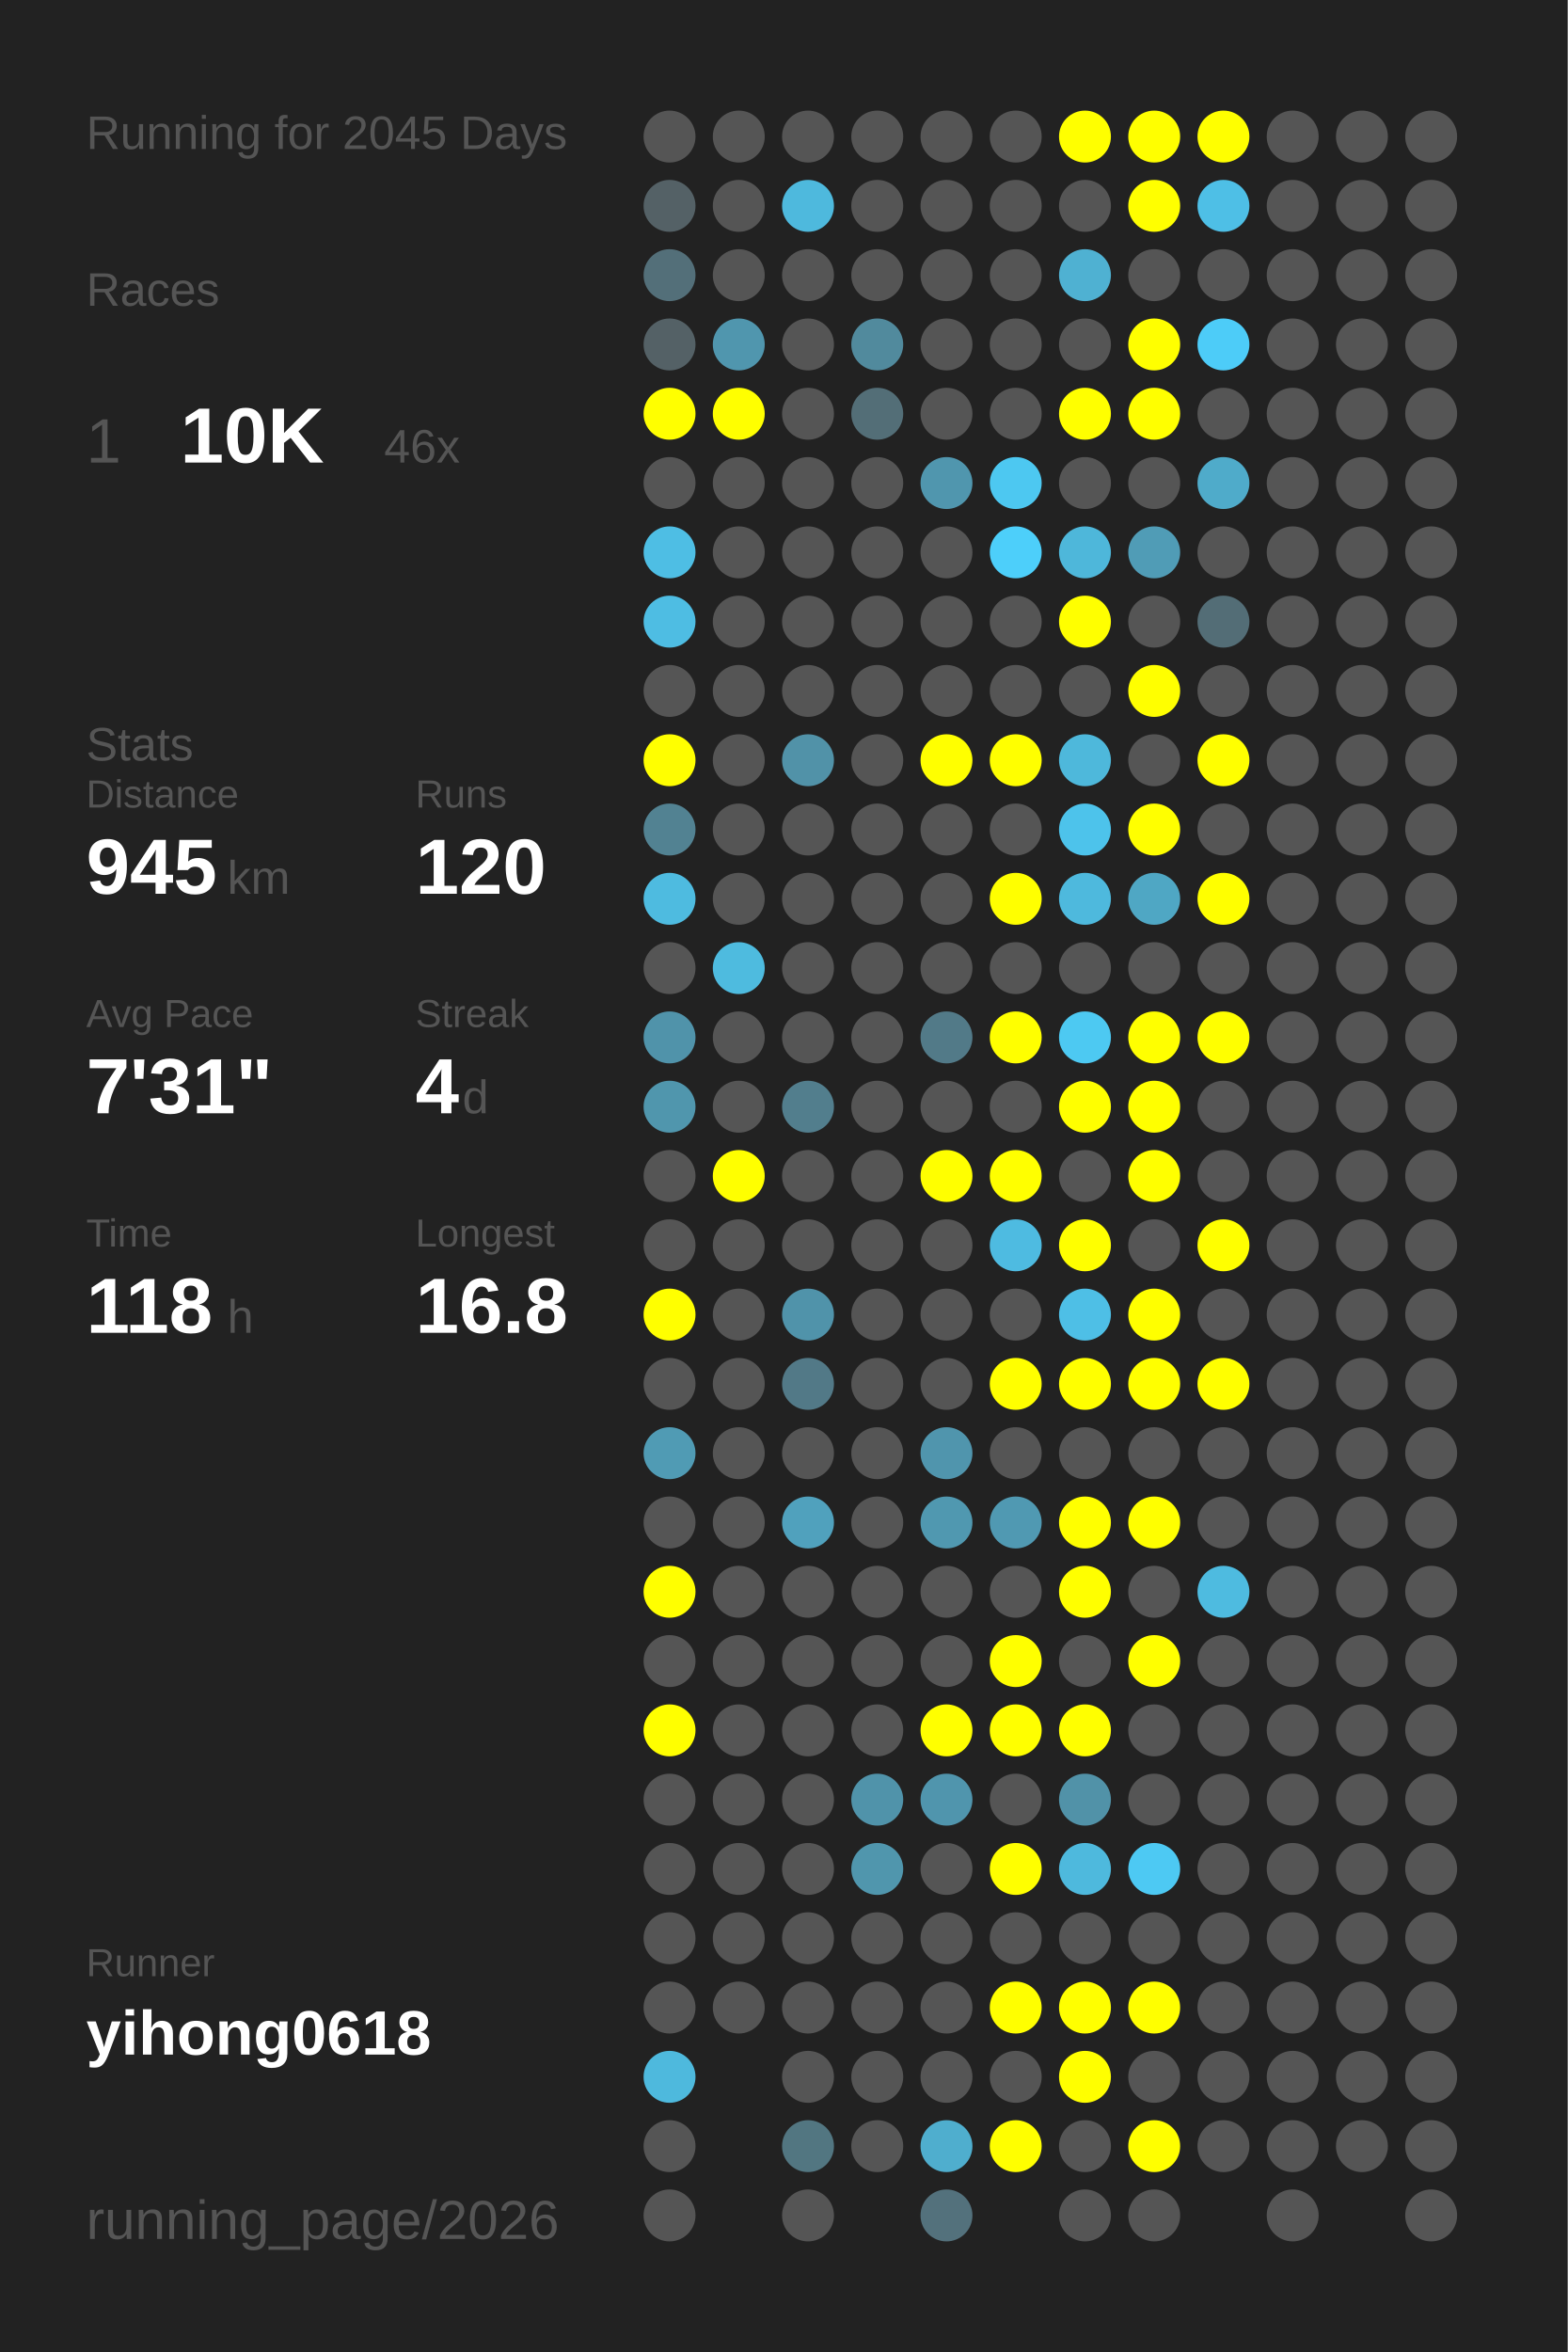
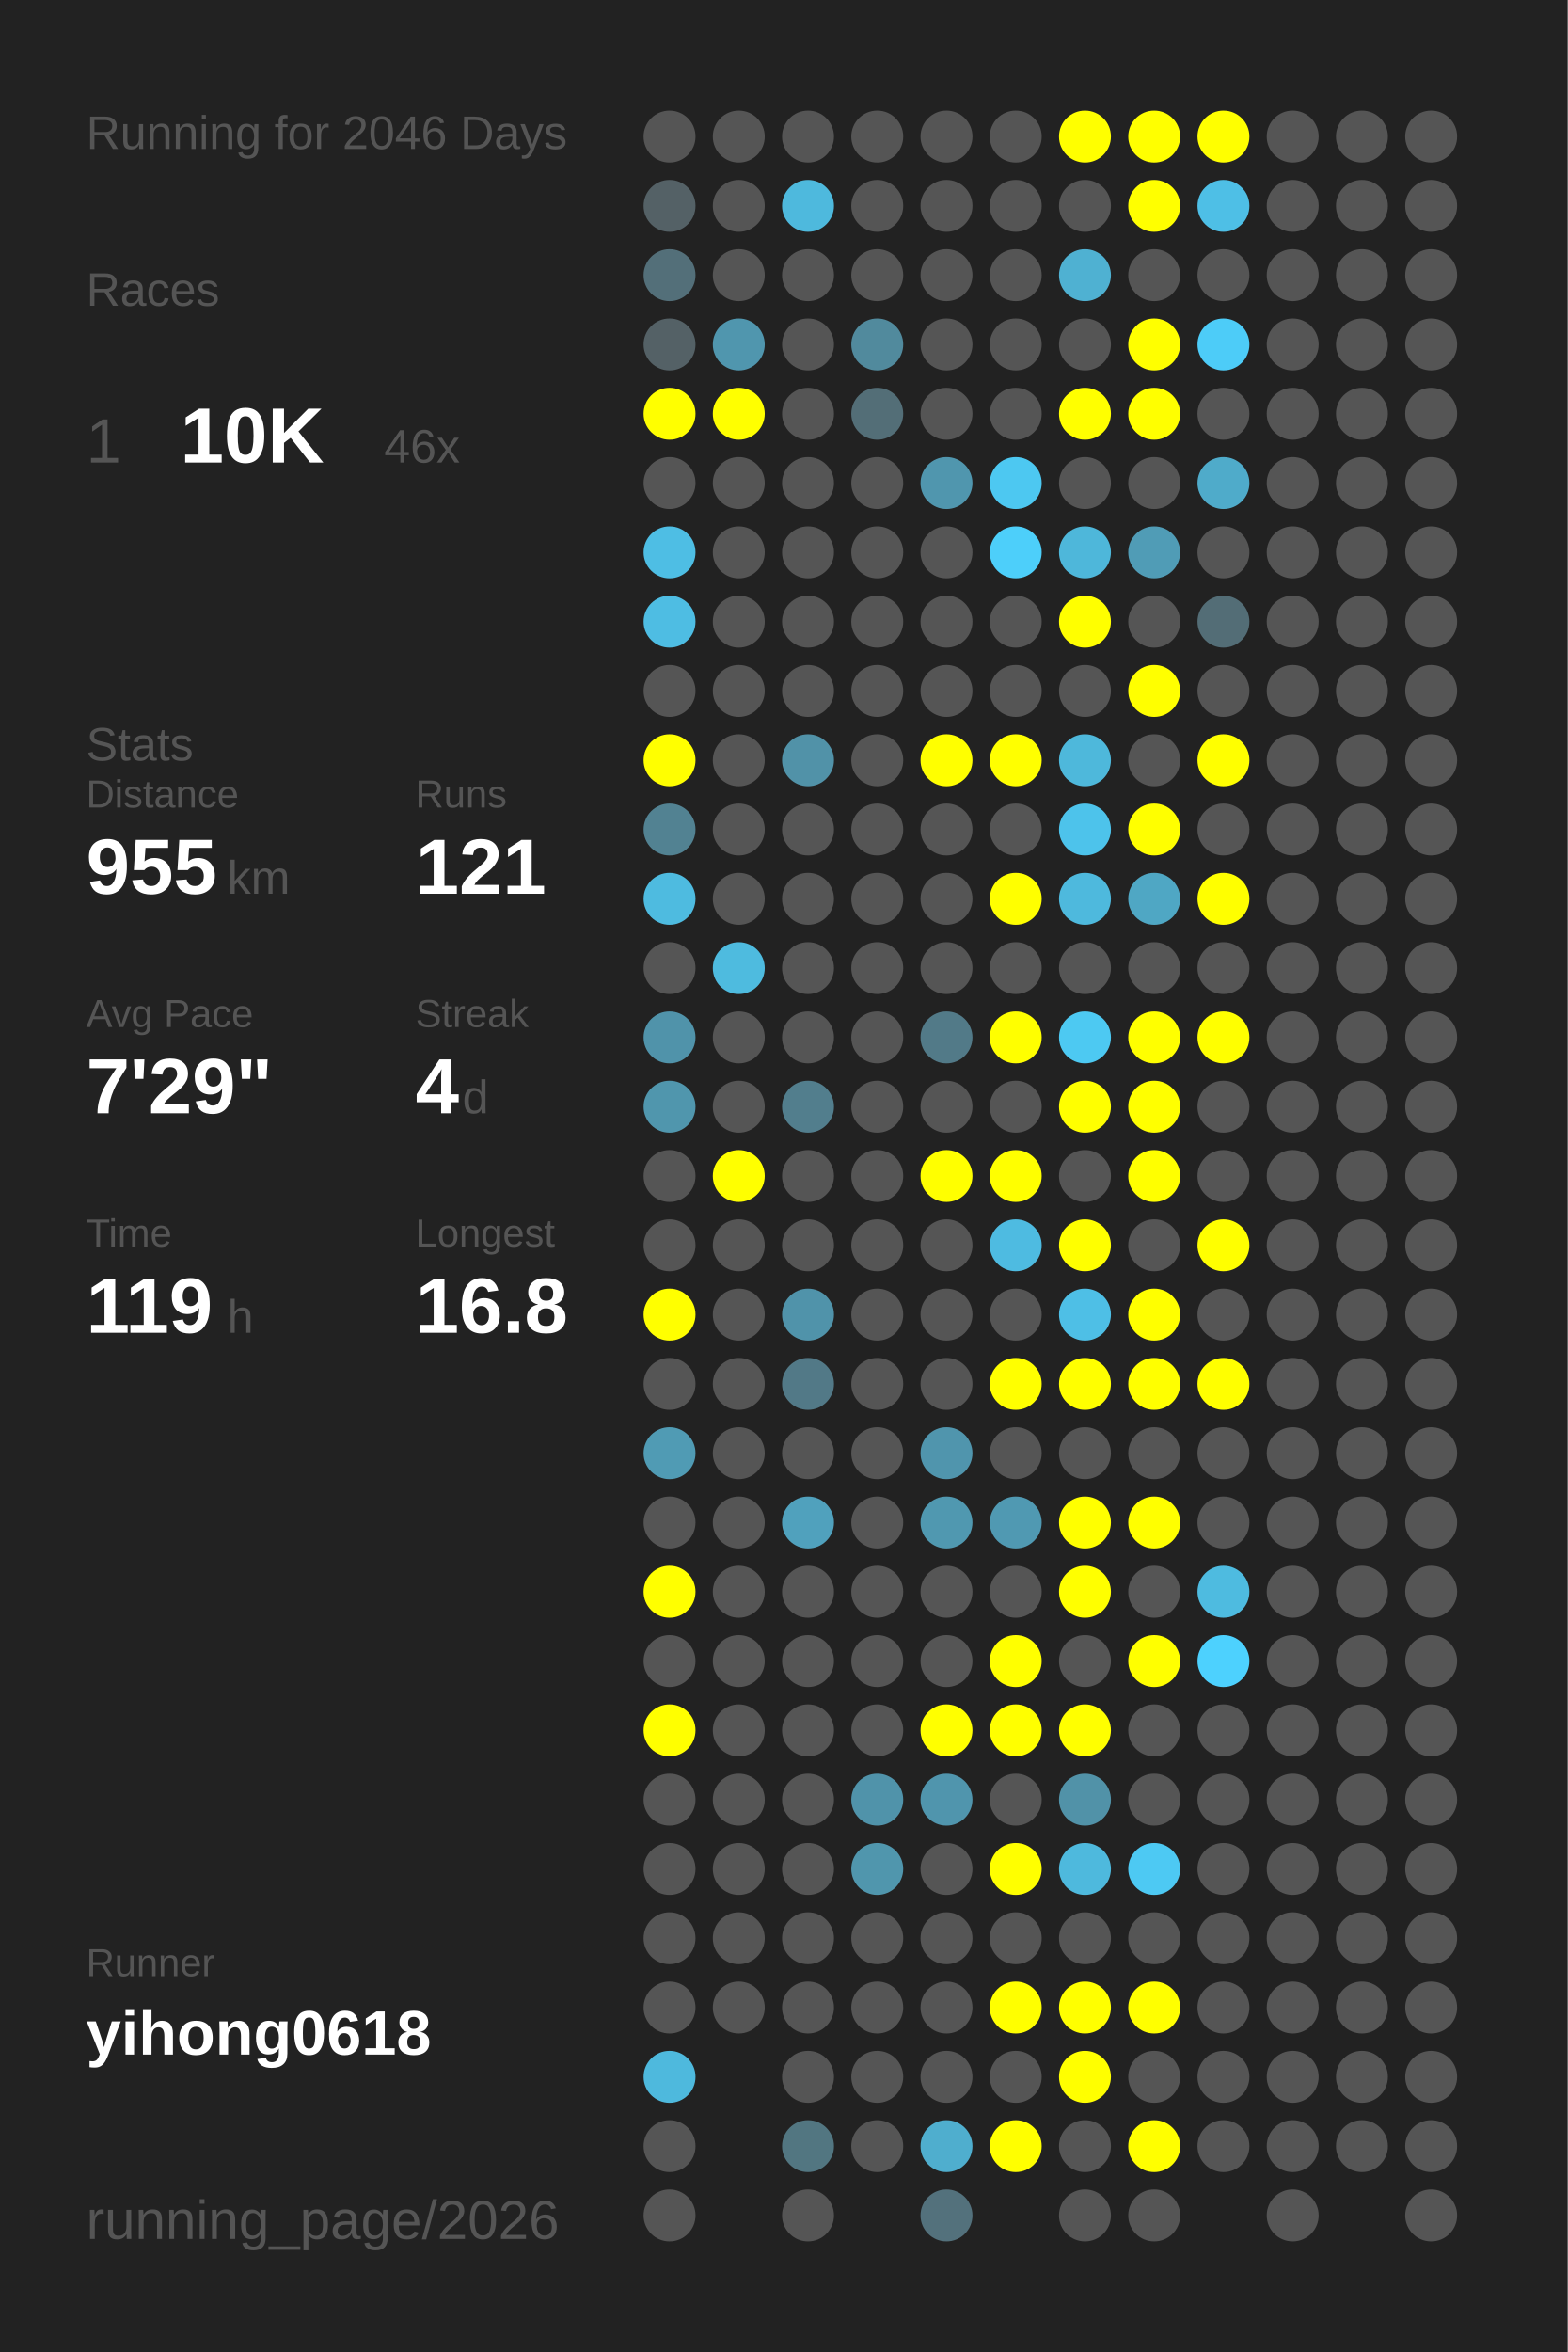
<svg xmlns="http://www.w3.org/2000/svg" baseProfile="full" height="300mm" version="1.1" viewBox="0,0,200,300" width="200mm">
  <defs />
  <rect fill="#222222" height="300" width="200" x="0" y="0" />
-   <text fill="#555555" style="font-size:6px; font-family:Arial;" x="11" y="19">Running for 2045 Days</text>
+   <text fill="#555555" style="font-size:6px; font-family:Arial;" x="11" y="19">Running for 2046 Days</text>
  <text fill="#555555" style="font-size:6px; font-family:Arial;" x="11" y="39">Races</text>
  <text fill="#555555" style="font-size:8px; font-family:Arial;" x="11" y="59">1</text>
  <text fill="#FFFFFF" style="font-size:10px; font-family:Arial; font-weight:bold;" x="23" y="59">10K</text>
  <text fill="#555555" style="font-size:6px; font-family:Arial;" x="49" y="59">46x</text>
  <text fill="#555555" style="font-size:6px; font-family:Arial;" x="11" y="97">Stats</text>
  <text fill="#555555" style="font-size:5px; font-family:Arial;" x="11" y="103">Distance</text>
-   <text fill="#FFFFFF" style="font-size:10px; font-family:Arial; font-weight:bold;" x="11" y="114">945</text>
+   <text fill="#FFFFFF" style="font-size:10px; font-family:Arial; font-weight:bold;" x="11" y="114">955</text>
  <text fill="#555555" style="font-size:6px; font-family:Arial;" x="29" y="114">km</text>
  <text fill="#555555" style="font-size:5px; font-family:Arial;" x="53" y="103">Runs</text>
-   <text fill="#FFFFFF" style="font-size:10px; font-family:Arial; font-weight:bold;" x="53" y="114">120</text>
+   <text fill="#FFFFFF" style="font-size:10px; font-family:Arial; font-weight:bold;" x="53" y="114">121</text>
  <text fill="#555555" style="font-size:5px; font-family:Arial;" x="11" y="131">Avg Pace</text>
-   <text fill="#FFFFFF" style="font-size:10px; font-family:Arial; font-weight:bold;" x="11" y="142">7'31"</text>
+   <text fill="#FFFFFF" style="font-size:10px; font-family:Arial; font-weight:bold;" x="11" y="142">7'29"</text>
  <text fill="#555555" style="font-size:5px; font-family:Arial;" x="53" y="131">Streak</text>
  <text fill="#FFFFFF" style="font-size:10px; font-family:Arial; font-weight:bold;" x="53" y="142">4</text>
  <text fill="#555555" style="font-size:6px; font-family:Arial;" x="59" y="142">d</text>
  <text fill="#555555" style="font-size:5px; font-family:Arial;" x="11" y="159">Time</text>
-   <text fill="#FFFFFF" style="font-size:10px; font-family:Arial; font-weight:bold;" x="11" y="170">118</text>
+   <text fill="#FFFFFF" style="font-size:10px; font-family:Arial; font-weight:bold;" x="11" y="170">119</text>
  <text fill="#555555" style="font-size:6px; font-family:Arial;" x="29" y="170">h</text>
  <text fill="#555555" style="font-size:5px; font-family:Arial;" x="53" y="159">Longest</text>
  <text fill="#FFFFFF" style="font-size:10px; font-family:Arial; font-weight:bold;" x="53" y="170">16.8</text>
  <text fill="#555555" style="font-size:5px; font-family:Arial;" x="11" y="252.065">Runner</text>
  <text fill="#FFFFFF" style="font-size:8px; font-family:Arial; font-weight:bold;" x="11" y="262.065">yihong0618</text>
  <text fill="#555555" style="font-size:7px; font-family:Arial;" x="11" y="285.581">running_page/2026</text>
  <circle cx="85.417" cy="17.419" fill="#555555" r="3.312" />
  <circle cx="85.417" cy="26.258" fill="#546166" r="3.312" />
  <circle cx="85.417" cy="35.097" fill="#536f79" r="3.312" />
  <circle cx="85.417" cy="43.935" fill="#546166" r="3.312" />
  <circle cx="85.417" cy="52.774" fill="#FFFF00" r="3.312" />
  <circle cx="85.417" cy="61.613" fill="#555555" r="3.312" />
  <circle cx="85.417" cy="70.452" fill="#4ebee4" r="3.312" />
  <circle cx="85.417" cy="79.29" fill="#4ebde3" r="3.312" />
  <circle cx="85.417" cy="88.129" fill="#555555" r="3.312" />
  <circle cx="85.417" cy="96.968" fill="#FFFF00" r="3.312" />
  <circle cx="85.417" cy="105.806" fill="#528292" r="3.312" />
  <circle cx="85.417" cy="114.645" fill="#4ebbe0" r="3.312" />
  <circle cx="85.417" cy="123.484" fill="#555555" r="3.312" />
  <circle cx="85.417" cy="132.323" fill="#5093aa" r="3.312" />
  <circle cx="85.417" cy="141.161" fill="#5096ad" r="3.312" />
  <circle cx="85.417" cy="150" fill="#555555" r="3.312" />
  <circle cx="85.417" cy="158.839" fill="#555555" r="3.312" />
  <circle cx="85.417" cy="167.677" fill="#FFFF00" r="3.312" />
  <circle cx="85.417" cy="176.516" fill="#555555" r="3.312" />
  <circle cx="85.417" cy="185.355" fill="#509bb4" r="3.312" />
  <circle cx="85.417" cy="194.194" fill="#555555" r="3.312" />
  <circle cx="85.417" cy="203.032" fill="#FFFF00" r="3.312" />
  <circle cx="85.417" cy="211.871" fill="#555555" r="3.312" />
  <circle cx="85.417" cy="220.71" fill="#FFFF00" r="3.312" />
  <circle cx="85.417" cy="229.548" fill="#555555" r="3.312" />
  <circle cx="85.417" cy="238.387" fill="#555555" r="3.312" />
  <circle cx="85.417" cy="247.226" fill="#555555" r="3.312" />
  <circle cx="85.417" cy="256.065" fill="#555555" r="3.312" />
  <circle cx="85.417" cy="264.903" fill="#4eb9dd" r="3.312" />
  <circle cx="85.417" cy="273.742" fill="#555555" r="3.312" />
  <circle cx="85.417" cy="282.581" fill="#555555" r="3.312" />
  <circle cx="94.25" cy="17.419" fill="#555555" r="3.312" />
  <circle cx="94.25" cy="26.258" fill="#555555" r="3.312" />
  <circle cx="94.25" cy="35.097" fill="#555555" r="3.312" />
  <circle cx="94.25" cy="43.935" fill="#5096ae" r="3.312" />
  <circle cx="94.25" cy="52.774" fill="#FFFF00" r="3.312" />
  <circle cx="94.25" cy="61.613" fill="#555555" r="3.312" />
  <circle cx="94.25" cy="70.452" fill="#555555" r="3.312" />
  <circle cx="94.25" cy="79.29" fill="#555555" r="3.312" />
  <circle cx="94.25" cy="88.129" fill="#555555" r="3.312" />
  <circle cx="94.25" cy="96.968" fill="#555555" r="3.312" />
  <circle cx="94.25" cy="105.806" fill="#555555" r="3.312" />
  <circle cx="94.25" cy="114.645" fill="#555555" r="3.312" />
  <circle cx="94.25" cy="123.484" fill="#4ebbdf" r="3.312" />
  <circle cx="94.25" cy="132.323" fill="#555555" r="3.312" />
  <circle cx="94.25" cy="141.161" fill="#555555" r="3.312" />
  <circle cx="94.25" cy="150" fill="#FFFF00" r="3.312" />
  <circle cx="94.25" cy="158.839" fill="#555555" r="3.312" />
  <circle cx="94.25" cy="167.677" fill="#555555" r="3.312" />
  <circle cx="94.25" cy="176.516" fill="#555555" r="3.312" />
  <circle cx="94.25" cy="185.355" fill="#555555" r="3.312" />
  <circle cx="94.25" cy="194.194" fill="#555555" r="3.312" />
  <circle cx="94.25" cy="203.032" fill="#555555" r="3.312" />
  <circle cx="94.25" cy="211.871" fill="#555555" r="3.312" />
  <circle cx="94.25" cy="220.71" fill="#555555" r="3.312" />
  <circle cx="94.25" cy="229.548" fill="#555555" r="3.312" />
  <circle cx="94.25" cy="238.387" fill="#555555" r="3.312" />
  <circle cx="94.25" cy="247.226" fill="#555555" r="3.312" />
  <circle cx="94.25" cy="256.065" fill="#555555" r="3.312" />
  <circle cx="103.083" cy="17.419" fill="#555555" r="3.312" />
  <circle cx="103.083" cy="26.258" fill="#4eb9dd" r="3.312" />
  <circle cx="103.083" cy="35.097" fill="#555555" r="3.312" />
  <circle cx="103.083" cy="43.935" fill="#555555" r="3.312" />
  <circle cx="103.083" cy="52.774" fill="#555555" r="3.312" />
  <circle cx="103.083" cy="61.613" fill="#555555" r="3.312" />
  <circle cx="103.083" cy="70.452" fill="#555555" r="3.312" />
  <circle cx="103.083" cy="79.29" fill="#555555" r="3.312" />
  <circle cx="103.083" cy="88.129" fill="#555555" r="3.312" />
  <circle cx="103.083" cy="96.968" fill="#5192a8" r="3.312" />
  <circle cx="103.083" cy="105.806" fill="#555555" r="3.312" />
  <circle cx="103.083" cy="114.645" fill="#555555" r="3.312" />
  <circle cx="103.083" cy="123.484" fill="#555555" r="3.312" />
  <circle cx="103.083" cy="132.323" fill="#555555" r="3.312" />
  <circle cx="103.083" cy="141.161" fill="#527e8d" r="3.312" />
  <circle cx="103.083" cy="150" fill="#555555" r="3.312" />
  <circle cx="103.083" cy="158.839" fill="#555555" r="3.312" />
  <circle cx="103.083" cy="167.677" fill="#5093aa" r="3.312" />
  <circle cx="103.083" cy="176.516" fill="#527987" r="3.312" />
  <circle cx="103.083" cy="185.355" fill="#555555" r="3.312" />
  <circle cx="103.083" cy="194.194" fill="#50a1bd" r="3.312" />
  <circle cx="103.083" cy="203.032" fill="#555555" r="3.312" />
  <circle cx="103.083" cy="211.871" fill="#555555" r="3.312" />
  <circle cx="103.083" cy="220.71" fill="#555555" r="3.312" />
  <circle cx="103.083" cy="229.548" fill="#555555" r="3.312" />
  <circle cx="103.083" cy="238.387" fill="#555555" r="3.312" />
  <circle cx="103.083" cy="247.226" fill="#555555" r="3.312" />
  <circle cx="103.083" cy="256.065" fill="#555555" r="3.312" />
  <circle cx="103.083" cy="264.903" fill="#555555" r="3.312" />
  <circle cx="103.083" cy="273.742" fill="#527681" r="3.312" />
  <circle cx="103.083" cy="282.581" fill="#555555" r="3.312" />
  <circle cx="111.917" cy="17.419" fill="#555555" r="3.312" />
  <circle cx="111.917" cy="26.258" fill="#555555" r="3.312" />
  <circle cx="111.917" cy="35.097" fill="#555555" r="3.312" />
  <circle cx="111.917" cy="43.935" fill="#518a9d" r="3.312" />
  <circle cx="111.917" cy="52.774" fill="#536e77" r="3.312" />
  <circle cx="111.917" cy="61.613" fill="#555555" r="3.312" />
  <circle cx="111.917" cy="70.452" fill="#555555" r="3.312" />
  <circle cx="111.917" cy="79.29" fill="#555555" r="3.312" />
  <circle cx="111.917" cy="88.129" fill="#555555" r="3.312" />
  <circle cx="111.917" cy="96.968" fill="#555555" r="3.312" />
  <circle cx="111.917" cy="105.806" fill="#555555" r="3.312" />
  <circle cx="111.917" cy="114.645" fill="#555555" r="3.312" />
  <circle cx="111.917" cy="123.484" fill="#555555" r="3.312" />
  <circle cx="111.917" cy="132.323" fill="#555555" r="3.312" />
  <circle cx="111.917" cy="141.161" fill="#555555" r="3.312" />
  <circle cx="111.917" cy="150" fill="#555555" r="3.312" />
  <circle cx="111.917" cy="158.839" fill="#555555" r="3.312" />
  <circle cx="111.917" cy="167.677" fill="#555555" r="3.312" />
  <circle cx="111.917" cy="176.516" fill="#555555" r="3.312" />
  <circle cx="111.917" cy="185.355" fill="#555555" r="3.312" />
  <circle cx="111.917" cy="194.194" fill="#555555" r="3.312" />
  <circle cx="111.917" cy="203.032" fill="#555555" r="3.312" />
  <circle cx="111.917" cy="211.871" fill="#555555" r="3.312" />
  <circle cx="111.917" cy="220.71" fill="#555555" r="3.312" />
  <circle cx="111.917" cy="229.548" fill="#5093aa" r="3.312" />
  <circle cx="111.917" cy="238.387" fill="#5096ad" r="3.312" />
  <circle cx="111.917" cy="247.226" fill="#555555" r="3.312" />
  <circle cx="111.917" cy="256.065" fill="#555555" r="3.312" />
  <circle cx="111.917" cy="264.903" fill="#555555" r="3.312" />
  <circle cx="111.917" cy="273.742" fill="#555555" r="3.312" />
  <circle cx="120.75" cy="17.419" fill="#555555" r="3.312" />
  <circle cx="120.75" cy="26.258" fill="#555555" r="3.312" />
  <circle cx="120.75" cy="35.097" fill="#555555" r="3.312" />
  <circle cx="120.75" cy="43.935" fill="#555555" r="3.312" />
  <circle cx="120.75" cy="52.774" fill="#555555" r="3.312" />
  <circle cx="120.75" cy="61.613" fill="#5096ae" r="3.312" />
  <circle cx="120.75" cy="70.452" fill="#555555" r="3.312" />
  <circle cx="120.75" cy="79.29" fill="#555555" r="3.312" />
  <circle cx="120.75" cy="88.129" fill="#555555" r="3.312" />
  <circle cx="120.75" cy="96.968" fill="#FFFF00" r="3.312" />
  <circle cx="120.75" cy="105.806" fill="#555555" r="3.312" />
  <circle cx="120.75" cy="114.645" fill="#555555" r="3.312" />
  <circle cx="120.75" cy="123.484" fill="#555555" r="3.312" />
  <circle cx="120.75" cy="132.323" fill="#527a88" r="3.312" />
  <circle cx="120.75" cy="141.161" fill="#555555" r="3.312" />
  <circle cx="120.75" cy="150" fill="#FFFF00" r="3.312" />
  <circle cx="120.75" cy="158.839" fill="#555555" r="3.312" />
  <circle cx="120.75" cy="167.677" fill="#555555" r="3.312" />
  <circle cx="120.75" cy="176.516" fill="#555555" r="3.312" />
  <circle cx="120.75" cy="185.355" fill="#5095ad" r="3.312" />
  <circle cx="120.75" cy="194.194" fill="#5098b0" r="3.312" />
  <circle cx="120.75" cy="203.032" fill="#555555" r="3.312" />
  <circle cx="120.75" cy="211.871" fill="#555555" r="3.312" />
  <circle cx="120.75" cy="220.71" fill="#FFFF00" r="3.312" />
  <circle cx="120.75" cy="229.548" fill="#5095ad" r="3.312" />
  <circle cx="120.75" cy="238.387" fill="#555555" r="3.312" />
  <circle cx="120.75" cy="247.226" fill="#555555" r="3.312" />
  <circle cx="120.75" cy="256.065" fill="#555555" r="3.312" />
  <circle cx="120.75" cy="264.903" fill="#555555" r="3.312" />
  <circle cx="120.75" cy="273.742" fill="#4faece" r="3.312" />
  <circle cx="120.75" cy="282.581" fill="#53717c" r="3.312" />
  <circle cx="129.583" cy="17.419" fill="#555555" r="3.312" />
  <circle cx="129.583" cy="26.258" fill="#555555" r="3.312" />
  <circle cx="129.583" cy="35.097" fill="#555555" r="3.312" />
  <circle cx="129.583" cy="43.935" fill="#555555" r="3.312" />
  <circle cx="129.583" cy="52.774" fill="#555555" r="3.312" />
  <circle cx="129.583" cy="61.613" fill="#4dc8f1" r="3.312" />
  <circle cx="129.583" cy="70.452" fill="#4dcffa" r="3.312" />
  <circle cx="129.583" cy="79.29" fill="#555555" r="3.312" />
  <circle cx="129.583" cy="88.129" fill="#555555" r="3.312" />
  <circle cx="129.583" cy="96.968" fill="#FFFF00" r="3.312" />
  <circle cx="129.583" cy="105.806" fill="#555555" r="3.312" />
  <circle cx="129.583" cy="114.645" fill="#FFFF00" r="3.312" />
  <circle cx="129.583" cy="123.484" fill="#555555" r="3.312" />
  <circle cx="129.583" cy="132.323" fill="#FFFF00" r="3.312" />
  <circle cx="129.583" cy="141.161" fill="#555555" r="3.312" />
  <circle cx="129.583" cy="150" fill="#FFFF00" r="3.312" />
  <circle cx="129.583" cy="158.839" fill="#4ebbe1" r="3.312" />
  <circle cx="129.583" cy="167.677" fill="#555555" r="3.312" />
  <circle cx="129.583" cy="176.516" fill="#FFFF00" r="3.312" />
  <circle cx="129.583" cy="185.355" fill="#555555" r="3.312" />
  <circle cx="129.583" cy="194.194" fill="#5099b2" r="3.312" />
  <circle cx="129.583" cy="203.032" fill="#555555" r="3.312" />
  <circle cx="129.583" cy="211.871" fill="#FFFF00" r="3.312" />
  <circle cx="129.583" cy="220.71" fill="#FFFF00" r="3.312" />
  <circle cx="129.583" cy="229.548" fill="#555555" r="3.312" />
  <circle cx="129.583" cy="238.387" fill="#FFFF00" r="3.312" />
  <circle cx="129.583" cy="247.226" fill="#555555" r="3.312" />
  <circle cx="129.583" cy="256.065" fill="#FFFF00" r="3.312" />
  <circle cx="129.583" cy="264.903" fill="#555555" r="3.312" />
  <circle cx="129.583" cy="273.742" fill="#FFFF00" r="3.312" />
  <circle cx="138.417" cy="17.419" fill="#FFFF00" r="3.312" />
  <circle cx="138.417" cy="26.258" fill="#555555" r="3.312" />
  <circle cx="138.417" cy="35.097" fill="#4fb1d2" r="3.312" />
  <circle cx="138.417" cy="43.935" fill="#555555" r="3.312" />
  <circle cx="138.417" cy="52.774" fill="#FFFF00" r="3.312" />
  <circle cx="138.417" cy="61.613" fill="#555555" r="3.312" />
  <circle cx="138.417" cy="70.452" fill="#4eb7da" r="3.312" />
  <circle cx="138.417" cy="79.29" fill="#FFFF00" r="3.312" />
  <circle cx="138.417" cy="88.129" fill="#555555" r="3.312" />
  <circle cx="138.417" cy="96.968" fill="#4eb8db" r="3.312" />
  <circle cx="138.417" cy="105.806" fill="#4dc3eb" r="3.312" />
  <circle cx="138.417" cy="114.645" fill="#4eb9dd" r="3.312" />
  <circle cx="138.417" cy="123.484" fill="#555555" r="3.312" />
  <circle cx="138.417" cy="132.323" fill="#4dc9f2" r="3.312" />
  <circle cx="138.417" cy="141.161" fill="#FFFF00" r="3.312" />
  <circle cx="138.417" cy="150" fill="#555555" r="3.312" />
  <circle cx="138.417" cy="158.839" fill="#FFFF00" r="3.312" />
  <circle cx="138.417" cy="167.677" fill="#4ebfe6" r="3.312" />
  <circle cx="138.417" cy="176.516" fill="#FFFF00" r="3.312" />
  <circle cx="138.417" cy="185.355" fill="#555555" r="3.312" />
  <circle cx="138.417" cy="194.194" fill="#FFFF00" r="3.312" />
  <circle cx="138.417" cy="203.032" fill="#FFFF00" r="3.312" />
  <circle cx="138.417" cy="211.871" fill="#555555" r="3.312" />
  <circle cx="138.417" cy="220.71" fill="#FFFF00" r="3.312" />
  <circle cx="138.417" cy="229.548" fill="#5192a8" r="3.312" />
  <circle cx="138.417" cy="238.387" fill="#4eb9dd" r="3.312" />
  <circle cx="138.417" cy="247.226" fill="#555555" r="3.312" />
  <circle cx="138.417" cy="256.065" fill="#FFFF00" r="3.312" />
  <circle cx="138.417" cy="264.903" fill="#FFFF00" r="3.312" />
  <circle cx="138.417" cy="273.742" fill="#555555" r="3.312" />
  <circle cx="138.417" cy="282.581" fill="#555555" r="3.312" />
  <circle cx="147.25" cy="17.419" fill="#FFFF00" r="3.312" />
  <circle cx="147.25" cy="26.258" fill="#FFFF00" r="3.312" />
  <circle cx="147.25" cy="35.097" fill="#555555" r="3.312" />
  <circle cx="147.25" cy="43.935" fill="#FFFF00" r="3.312" />
  <circle cx="147.25" cy="52.774" fill="#FFFF00" r="3.312" />
  <circle cx="147.25" cy="61.613" fill="#555555" r="3.312" />
  <circle cx="147.25" cy="70.452" fill="#509cb6" r="3.312" />
  <circle cx="147.25" cy="79.29" fill="#555555" r="3.312" />
  <circle cx="147.25" cy="88.129" fill="#FFFF00" r="3.312" />
  <circle cx="147.25" cy="96.968" fill="#555555" r="3.312" />
  <circle cx="147.25" cy="105.806" fill="#FFFF00" r="3.312" />
  <circle cx="147.25" cy="114.645" fill="#4fa7c4" r="3.312" />
  <circle cx="147.25" cy="123.484" fill="#555555" r="3.312" />
  <circle cx="147.25" cy="132.323" fill="#FFFF00" r="3.312" />
  <circle cx="147.25" cy="141.161" fill="#FFFF00" r="3.312" />
  <circle cx="147.25" cy="150" fill="#FFFF00" r="3.312" />
  <circle cx="147.25" cy="158.839" fill="#555555" r="3.312" />
  <circle cx="147.25" cy="167.677" fill="#FFFF00" r="3.312" />
  <circle cx="147.25" cy="176.516" fill="#FFFF00" r="3.312" />
  <circle cx="147.25" cy="185.355" fill="#555555" r="3.312" />
  <circle cx="147.25" cy="194.194" fill="#FFFF00" r="3.312" />
  <circle cx="147.25" cy="203.032" fill="#555555" r="3.312" />
  <circle cx="147.25" cy="211.871" fill="#FFFF00" r="3.312" />
  <circle cx="147.25" cy="220.71" fill="#555555" r="3.312" />
  <circle cx="147.25" cy="229.548" fill="#555555" r="3.312" />
  <circle cx="147.25" cy="238.387" fill="#4dc9f3" r="3.312" />
  <circle cx="147.25" cy="247.226" fill="#555555" r="3.312" />
  <circle cx="147.25" cy="256.065" fill="#FFFF00" r="3.312" />
  <circle cx="147.25" cy="264.903" fill="#555555" r="3.312" />
  <circle cx="147.25" cy="273.742" fill="#FFFF00" r="3.312" />
  <circle cx="147.25" cy="282.581" fill="#555555" r="3.312" />
  <circle cx="156.083" cy="17.419" fill="#FFFF00" r="3.312" />
  <circle cx="156.083" cy="26.258" fill="#4ebfe6" r="3.312" />
  <circle cx="156.083" cy="35.097" fill="#555555" r="3.312" />
  <circle cx="156.083" cy="43.935" fill="#4dccf8" r="3.312" />
  <circle cx="156.083" cy="52.774" fill="#555555" r="3.312" />
  <circle cx="156.083" cy="61.613" fill="#4fabca" r="3.312" />
  <circle cx="156.083" cy="70.452" fill="#555555" r="3.312" />
  <circle cx="156.083" cy="79.29" fill="#536d76" r="3.312" />
  <circle cx="156.083" cy="88.129" fill="#555555" r="3.312" />
  <circle cx="156.083" cy="96.968" fill="#FFFF00" r="3.312" />
  <circle cx="156.083" cy="105.806" fill="#555555" r="3.312" />
  <circle cx="156.083" cy="114.645" fill="#FFFF00" r="3.312" />
  <circle cx="156.083" cy="123.484" fill="#555555" r="3.312" />
  <circle cx="156.083" cy="132.323" fill="#FFFF00" r="3.312" />
  <circle cx="156.083" cy="141.161" fill="#555555" r="3.312" />
  <circle cx="156.083" cy="150" fill="#555555" r="3.312" />
  <circle cx="156.083" cy="158.839" fill="#FFFF00" r="3.312" />
  <circle cx="156.083" cy="167.677" fill="#555555" r="3.312" />
  <circle cx="156.083" cy="176.516" fill="#FFFF00" r="3.312" />
  <circle cx="156.083" cy="185.355" fill="#555555" r="3.312" />
  <circle cx="156.083" cy="194.194" fill="#555555" r="3.312" />
  <circle cx="156.083" cy="203.032" fill="#4ebbe0" r="3.312" />
-   <circle cx="156.083" cy="211.871" fill="#555555" r="3.312" />
+   <circle cx="156.083" cy="211.871" fill="#4dd1fe" r="3.312" />
  <circle cx="156.083" cy="220.71" fill="#555555" r="3.312" />
  <circle cx="156.083" cy="229.548" fill="#555555" r="3.312" />
  <circle cx="156.083" cy="238.387" fill="#555555" r="3.312" />
  <circle cx="156.083" cy="247.226" fill="#555555" r="3.312" />
  <circle cx="156.083" cy="256.065" fill="#555555" r="3.312" />
  <circle cx="156.083" cy="264.903" fill="#555555" r="3.312" />
  <circle cx="156.083" cy="273.742" fill="#555555" r="3.312" />
  <circle cx="164.917" cy="17.419" fill="#555555" r="3.312" />
  <circle cx="164.917" cy="26.258" fill="#555555" r="3.312" />
  <circle cx="164.917" cy="35.097" fill="#555555" r="3.312" />
  <circle cx="164.917" cy="43.935" fill="#555555" r="3.312" />
  <circle cx="164.917" cy="52.774" fill="#555555" r="3.312" />
  <circle cx="164.917" cy="61.613" fill="#555555" r="3.312" />
  <circle cx="164.917" cy="70.452" fill="#555555" r="3.312" />
  <circle cx="164.917" cy="79.29" fill="#555555" r="3.312" />
  <circle cx="164.917" cy="88.129" fill="#555555" r="3.312" />
  <circle cx="164.917" cy="96.968" fill="#555555" r="3.312" />
  <circle cx="164.917" cy="105.806" fill="#555555" r="3.312" />
  <circle cx="164.917" cy="114.645" fill="#555555" r="3.312" />
  <circle cx="164.917" cy="123.484" fill="#555555" r="3.312" />
  <circle cx="164.917" cy="132.323" fill="#555555" r="3.312" />
  <circle cx="164.917" cy="141.161" fill="#555555" r="3.312" />
  <circle cx="164.917" cy="150" fill="#555555" r="3.312" />
  <circle cx="164.917" cy="158.839" fill="#555555" r="3.312" />
  <circle cx="164.917" cy="167.677" fill="#555555" r="3.312" />
  <circle cx="164.917" cy="176.516" fill="#555555" r="3.312" />
  <circle cx="164.917" cy="185.355" fill="#555555" r="3.312" />
  <circle cx="164.917" cy="194.194" fill="#555555" r="3.312" />
  <circle cx="164.917" cy="203.032" fill="#555555" r="3.312" />
  <circle cx="164.917" cy="211.871" fill="#555555" r="3.312" />
  <circle cx="164.917" cy="220.71" fill="#555555" r="3.312" />
  <circle cx="164.917" cy="229.548" fill="#555555" r="3.312" />
  <circle cx="164.917" cy="238.387" fill="#555555" r="3.312" />
  <circle cx="164.917" cy="247.226" fill="#555555" r="3.312" />
  <circle cx="164.917" cy="256.065" fill="#555555" r="3.312" />
  <circle cx="164.917" cy="264.903" fill="#555555" r="3.312" />
  <circle cx="164.917" cy="273.742" fill="#555555" r="3.312" />
  <circle cx="164.917" cy="282.581" fill="#555555" r="3.312" />
  <circle cx="173.75" cy="17.419" fill="#555555" r="3.312" />
  <circle cx="173.75" cy="26.258" fill="#555555" r="3.312" />
  <circle cx="173.75" cy="35.097" fill="#555555" r="3.312" />
  <circle cx="173.75" cy="43.935" fill="#555555" r="3.312" />
  <circle cx="173.75" cy="52.774" fill="#555555" r="3.312" />
  <circle cx="173.75" cy="61.613" fill="#555555" r="3.312" />
  <circle cx="173.75" cy="70.452" fill="#555555" r="3.312" />
  <circle cx="173.75" cy="79.29" fill="#555555" r="3.312" />
  <circle cx="173.75" cy="88.129" fill="#555555" r="3.312" />
  <circle cx="173.75" cy="96.968" fill="#555555" r="3.312" />
  <circle cx="173.75" cy="105.806" fill="#555555" r="3.312" />
  <circle cx="173.75" cy="114.645" fill="#555555" r="3.312" />
  <circle cx="173.75" cy="123.484" fill="#555555" r="3.312" />
  <circle cx="173.75" cy="132.323" fill="#555555" r="3.312" />
  <circle cx="173.75" cy="141.161" fill="#555555" r="3.312" />
  <circle cx="173.75" cy="150" fill="#555555" r="3.312" />
  <circle cx="173.75" cy="158.839" fill="#555555" r="3.312" />
  <circle cx="173.75" cy="167.677" fill="#555555" r="3.312" />
  <circle cx="173.75" cy="176.516" fill="#555555" r="3.312" />
  <circle cx="173.75" cy="185.355" fill="#555555" r="3.312" />
  <circle cx="173.75" cy="194.194" fill="#555555" r="3.312" />
  <circle cx="173.75" cy="203.032" fill="#555555" r="3.312" />
  <circle cx="173.75" cy="211.871" fill="#555555" r="3.312" />
  <circle cx="173.75" cy="220.71" fill="#555555" r="3.312" />
  <circle cx="173.75" cy="229.548" fill="#555555" r="3.312" />
  <circle cx="173.75" cy="238.387" fill="#555555" r="3.312" />
  <circle cx="173.75" cy="247.226" fill="#555555" r="3.312" />
  <circle cx="173.75" cy="256.065" fill="#555555" r="3.312" />
  <circle cx="173.75" cy="264.903" fill="#555555" r="3.312" />
  <circle cx="173.75" cy="273.742" fill="#555555" r="3.312" />
  <circle cx="182.583" cy="17.419" fill="#555555" r="3.312" />
  <circle cx="182.583" cy="26.258" fill="#555555" r="3.312" />
  <circle cx="182.583" cy="35.097" fill="#555555" r="3.312" />
  <circle cx="182.583" cy="43.935" fill="#555555" r="3.312" />
  <circle cx="182.583" cy="52.774" fill="#555555" r="3.312" />
  <circle cx="182.583" cy="61.613" fill="#555555" r="3.312" />
  <circle cx="182.583" cy="70.452" fill="#555555" r="3.312" />
  <circle cx="182.583" cy="79.29" fill="#555555" r="3.312" />
  <circle cx="182.583" cy="88.129" fill="#555555" r="3.312" />
  <circle cx="182.583" cy="96.968" fill="#555555" r="3.312" />
  <circle cx="182.583" cy="105.806" fill="#555555" r="3.312" />
  <circle cx="182.583" cy="114.645" fill="#555555" r="3.312" />
  <circle cx="182.583" cy="123.484" fill="#555555" r="3.312" />
  <circle cx="182.583" cy="132.323" fill="#555555" r="3.312" />
  <circle cx="182.583" cy="141.161" fill="#555555" r="3.312" />
  <circle cx="182.583" cy="150" fill="#555555" r="3.312" />
  <circle cx="182.583" cy="158.839" fill="#555555" r="3.312" />
  <circle cx="182.583" cy="167.677" fill="#555555" r="3.312" />
  <circle cx="182.583" cy="176.516" fill="#555555" r="3.312" />
  <circle cx="182.583" cy="185.355" fill="#555555" r="3.312" />
  <circle cx="182.583" cy="194.194" fill="#555555" r="3.312" />
  <circle cx="182.583" cy="203.032" fill="#555555" r="3.312" />
  <circle cx="182.583" cy="211.871" fill="#555555" r="3.312" />
  <circle cx="182.583" cy="220.71" fill="#555555" r="3.312" />
  <circle cx="182.583" cy="229.548" fill="#555555" r="3.312" />
  <circle cx="182.583" cy="238.387" fill="#555555" r="3.312" />
  <circle cx="182.583" cy="247.226" fill="#555555" r="3.312" />
  <circle cx="182.583" cy="256.065" fill="#555555" r="3.312" />
  <circle cx="182.583" cy="264.903" fill="#555555" r="3.312" />
  <circle cx="182.583" cy="273.742" fill="#555555" r="3.312" />
  <circle cx="182.583" cy="282.581" fill="#555555" r="3.312" />
</svg>
